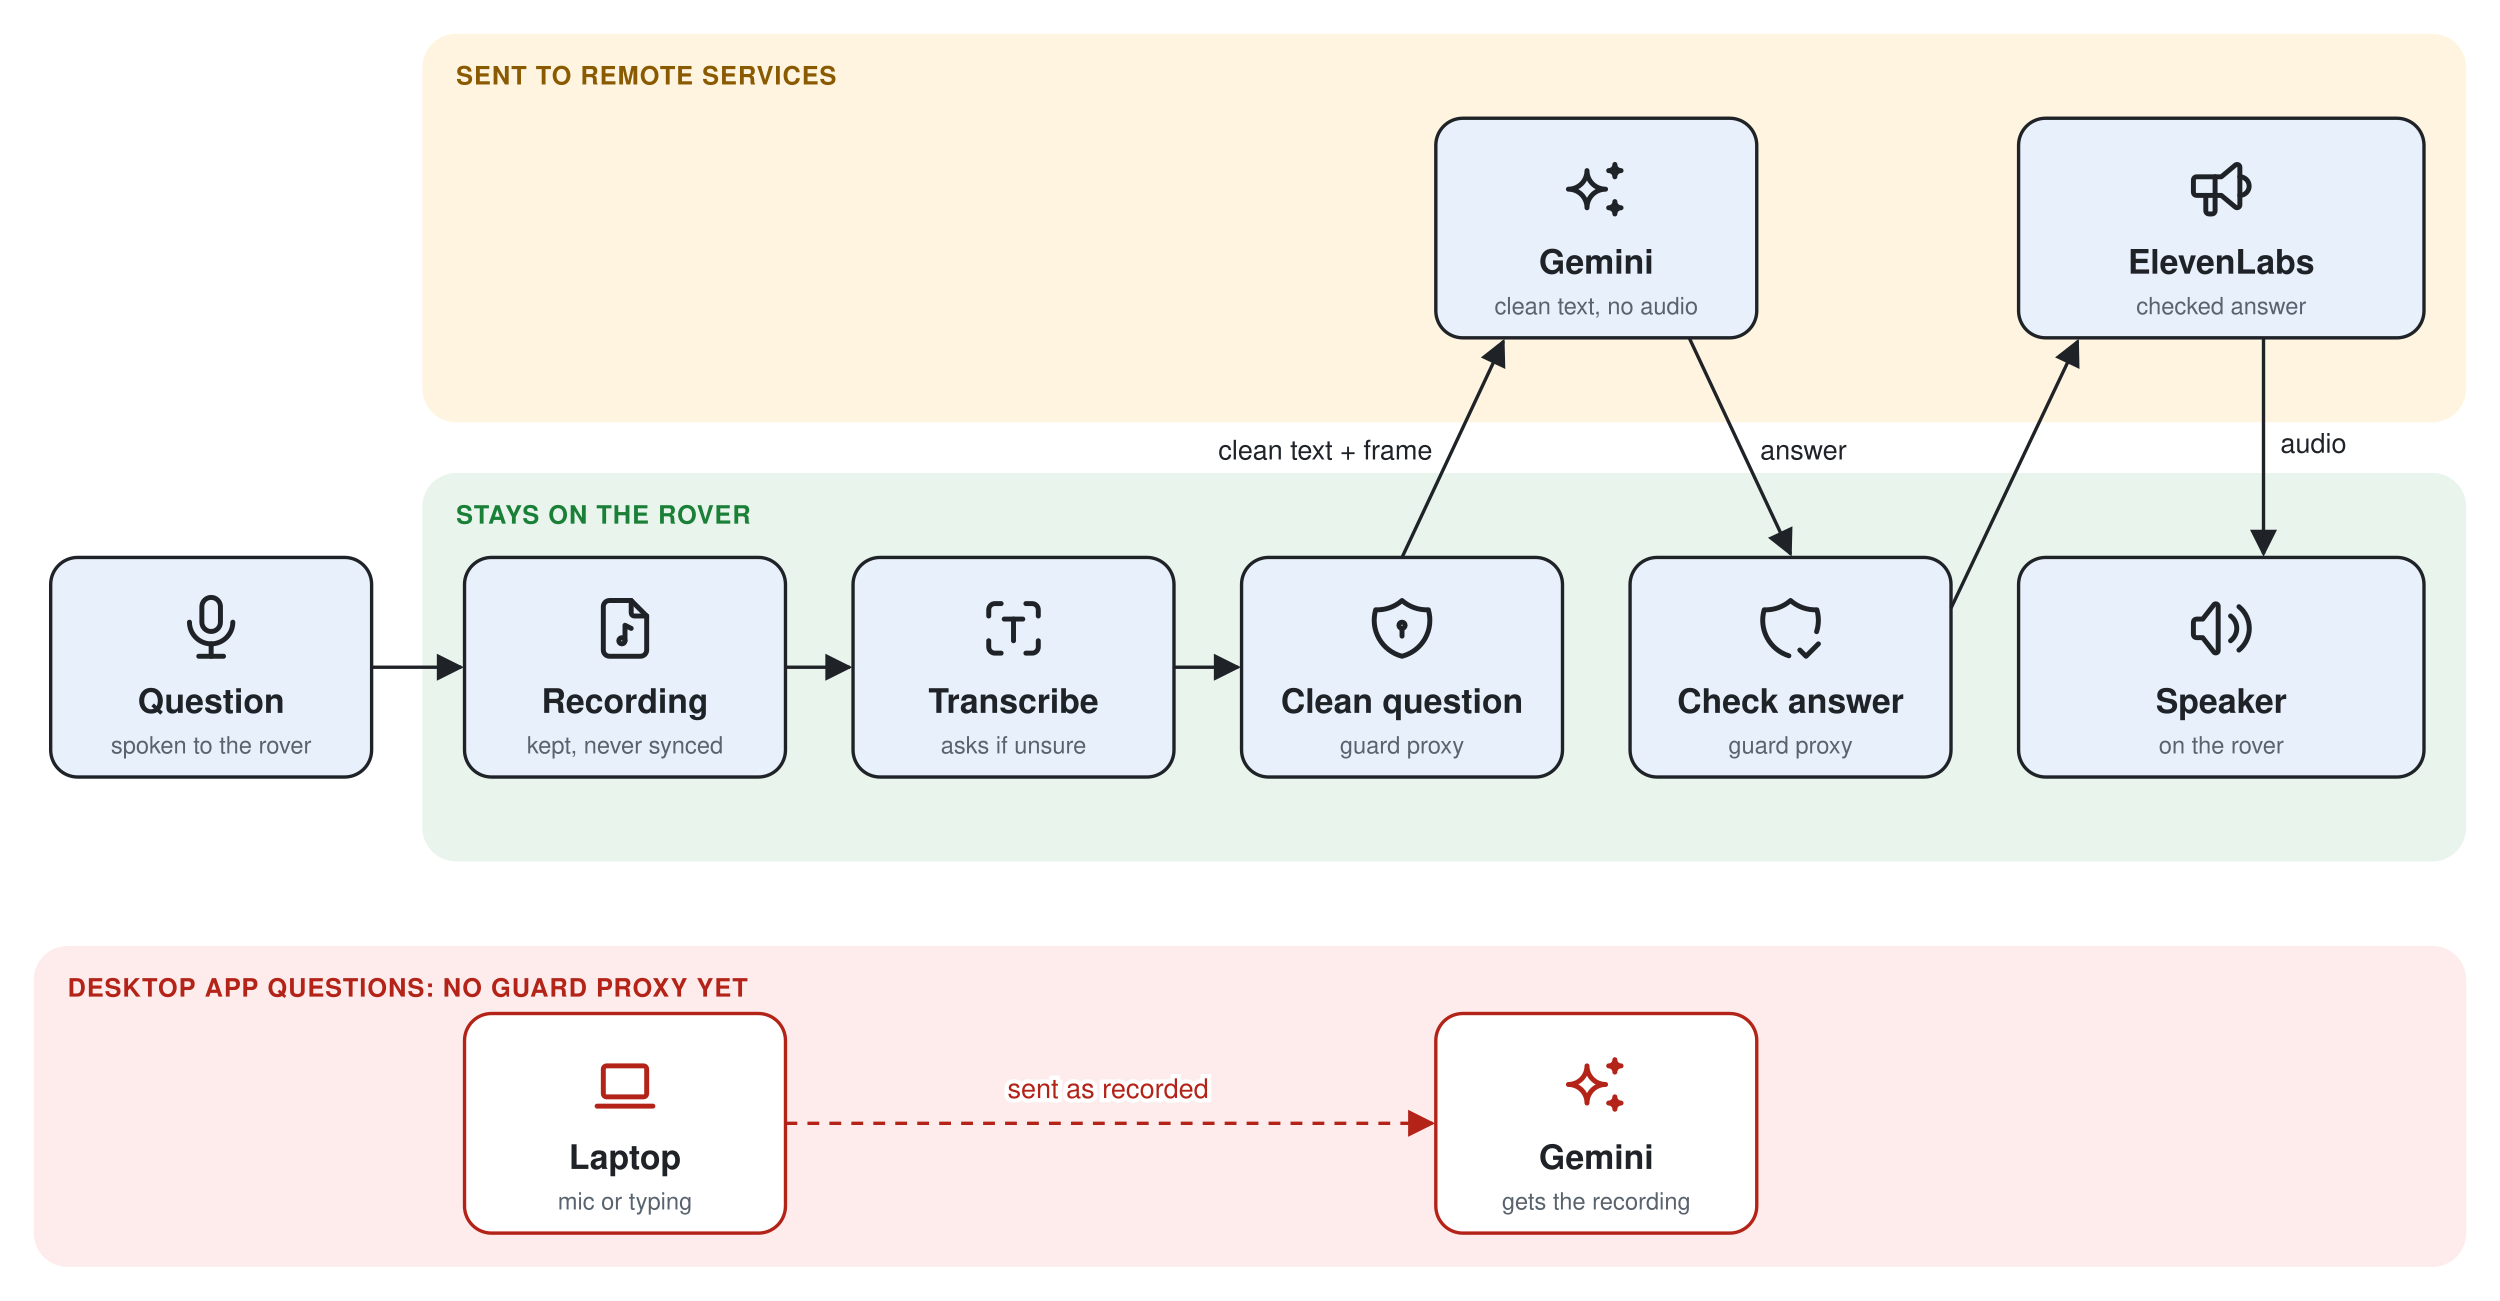
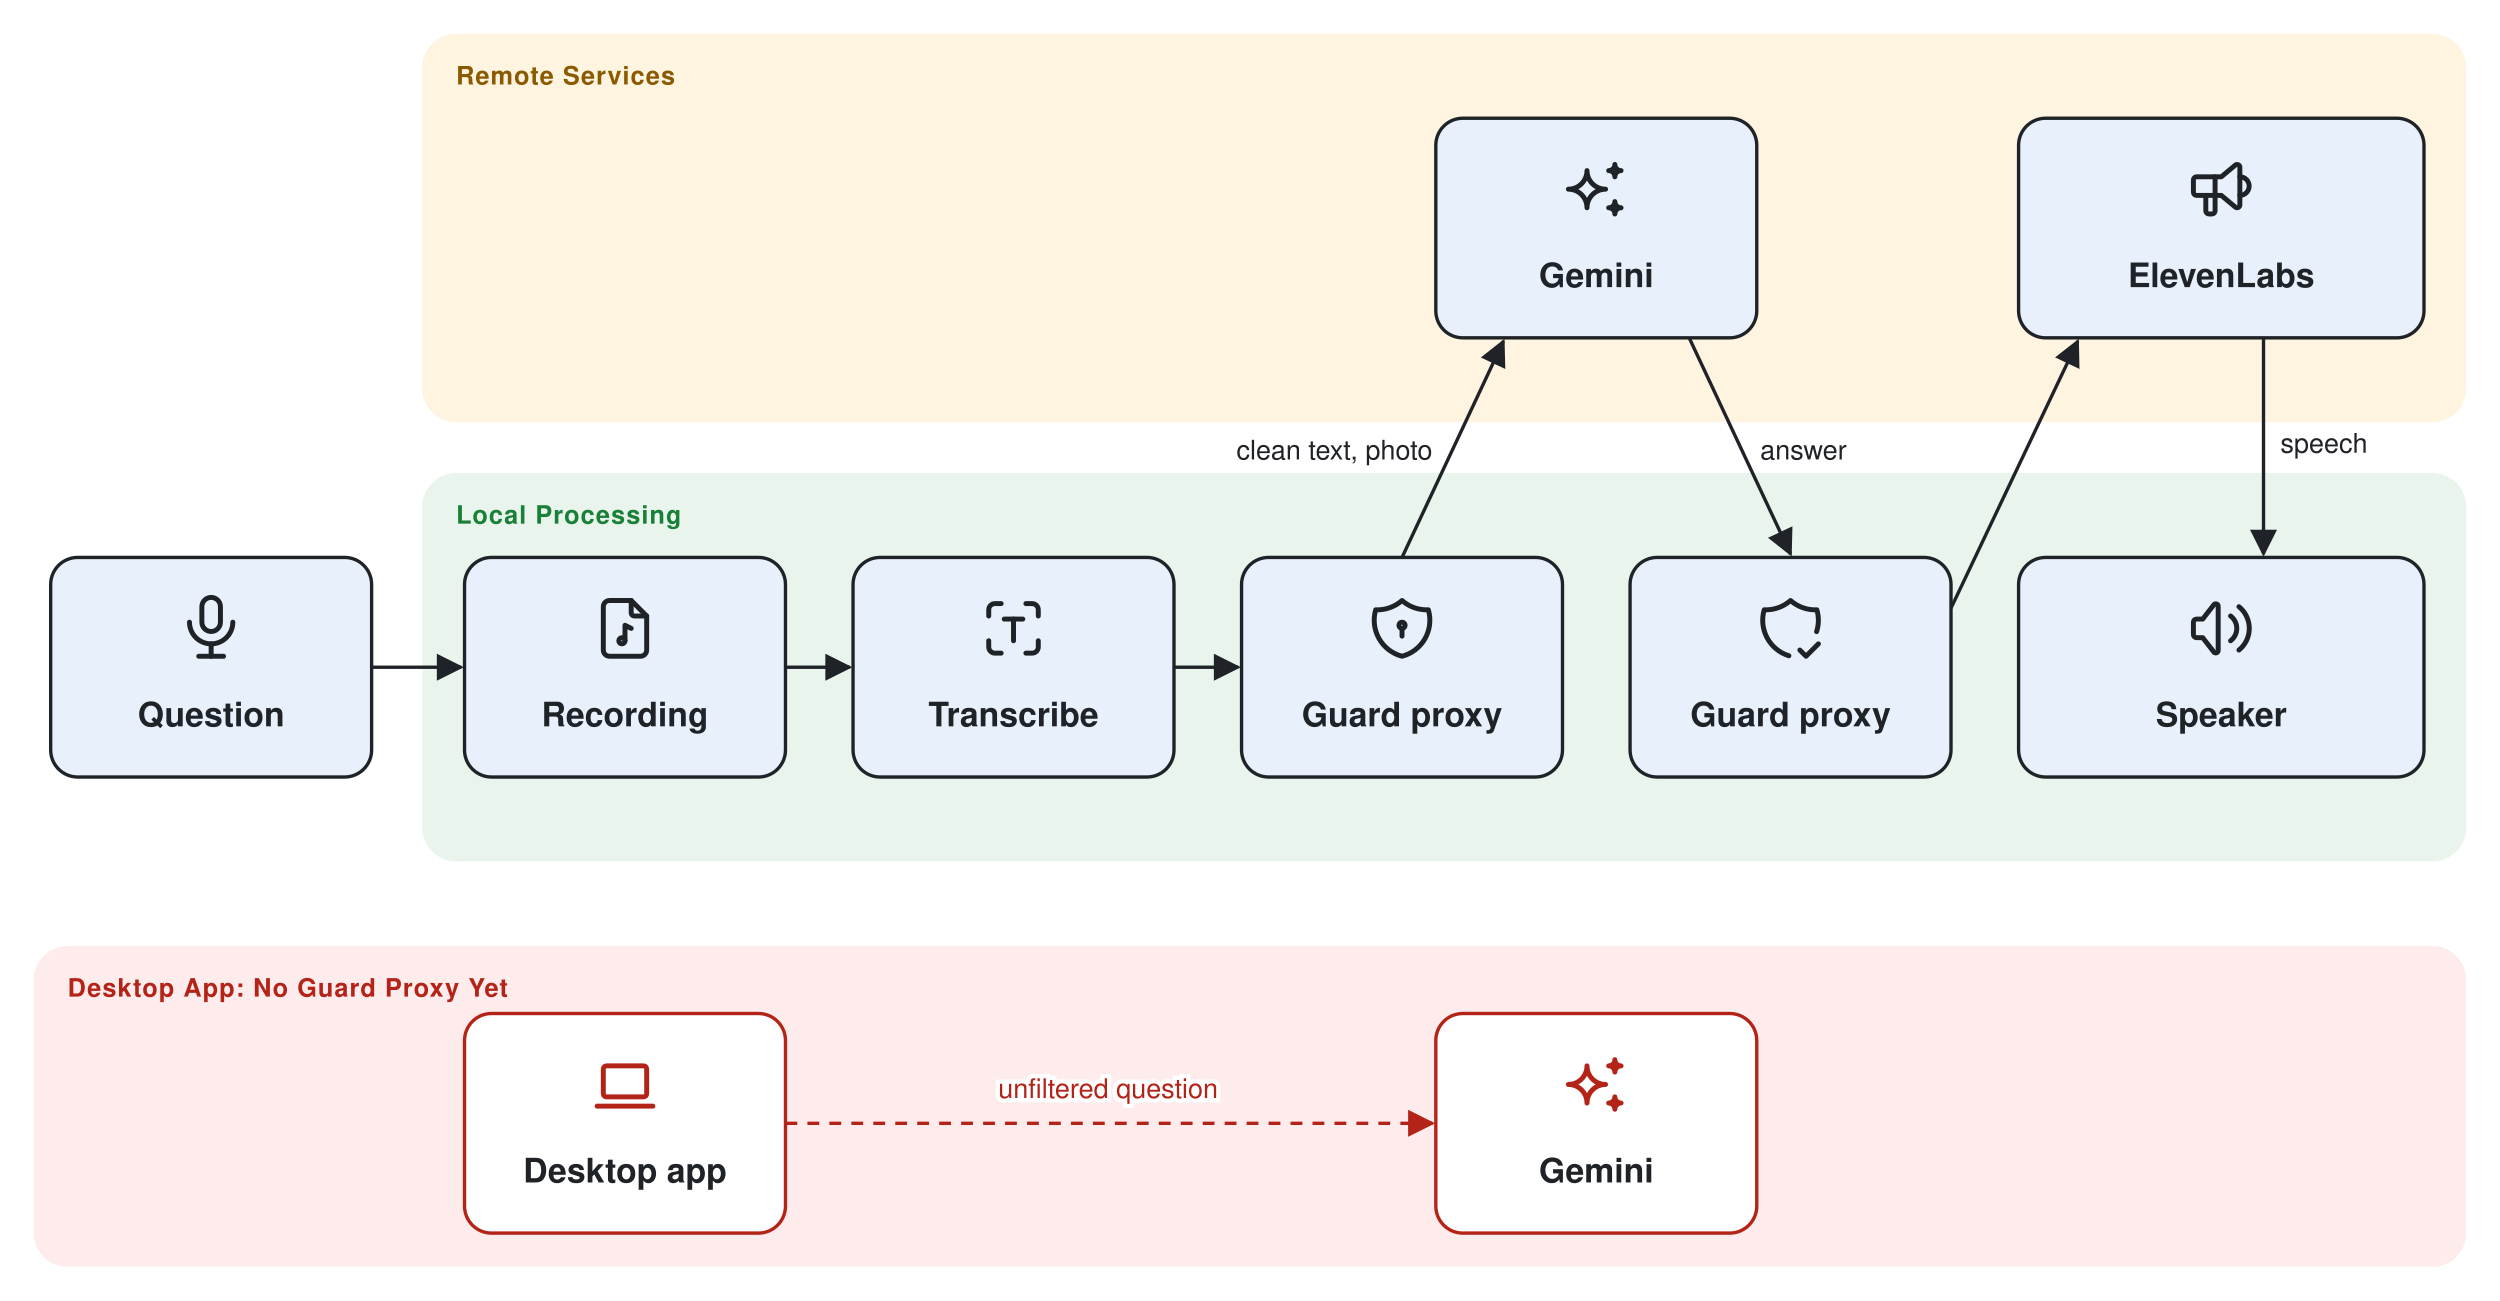
<svg xmlns="http://www.w3.org/2000/svg" viewBox="0 0 1480 770" width="1480" height="770" font-family="-apple-system, 'Segoe UI', Helvetica, Arial, sans-serif" role="img" aria-label="The guard proxy. The spoken question stays on the rover: Whisper turns it into text and the guard proxy removes personal information, so Gemini receives only clean text and a camera frame. The proxy checks the answer before ElevenLabs speaks it. Questions asked in the desktop app reach Gemini as recorded, because the proxy does not cover them yet.">
  <defs>
    <marker id="head" viewBox="0 0 10 10" refX="9" refY="5" markerWidth="8" markerHeight="8" orient="auto">
      <path d="M0,0 L10,5 L0,10 z" fill="#1f2328" />
    </marker>
    <marker id="tail" viewBox="0 0 10 10" refX="1" refY="5" markerWidth="8" markerHeight="8" orient="auto">
      <path d="M10,0 L0,5 L10,10 z" fill="#1f2328" />
    </marker>
    <marker id="head-red" viewBox="0 0 10 10" refX="9" refY="5" markerWidth="8" markerHeight="8" orient="auto">
      <path d="M0,0 L10,5 L0,10 z" fill="#b42318" />
    </marker>
  </defs>
  <rect width="1480" height="770" fill="#ffffff" />
  <rect x="250" y="20" width="1210" height="230" rx="20" fill="#fff4e0" />
-   <text x="270" y="50" font-size="15" font-weight="700" letter-spacing="0.6" fill="#8a5a00">SENT TO REMOTE SERVICES</text>
+   <text x="270" y="50" font-size="15" font-weight="700" letter-spacing="0.6" fill="#8a5a00">Remote Services</text>
  <rect x="250" y="280" width="1210" height="230" rx="20" fill="#e9f5ec" />
-   <text x="270" y="310" font-size="15" font-weight="700" letter-spacing="0.6" fill="#1a7f37">STAYS ON THE ROVER</text>
+   <text x="270" y="310" font-size="15" font-weight="700" letter-spacing="0.6" fill="#1a7f37">Local Processing</text>
  <rect x="20" y="560" width="1440" height="190" rx="20" fill="#fdeceb" />
-   <text x="40" y="590" font-size="15" font-weight="700" letter-spacing="0.6" fill="#b42318">DESKTOP APP QUESTIONS: NO GUARD PROXY YET</text>
+   <text x="40" y="590" font-size="15" font-weight="700" letter-spacing="0.6" fill="#b42318">Desktop App: No Guard Proxy Yet</text>
  <rect x="30" y="330" width="190" height="130" rx="16" fill="#e8f1fb" stroke="#1f2328" stroke-width="2" />
  <g transform="translate(103.0,350) scale(1.833333)" fill="none" stroke="#1f2328" stroke-width="1.6" stroke-linecap="round" stroke-linejoin="round">
    <path d="M9 5a3 3 0 0 1 3 -3a3 3 0 0 1 3 3v5a3 3 0 0 1 -3 3a3 3 0 0 1 -3 -3l0 -5" />
    <path d="M5 10a7 7 0 0 0 14 0" />
    <path d="M8 21l8 0" />
    <path d="M12 17l0 4" />
  </g>
-   <text x="125.0" y="422" text-anchor="middle" font-size="20" font-weight="600" fill="#1f2328">Question</text>
-   <text x="125.0" y="446" text-anchor="middle" font-size="14" fill="#59636e">spoken to the rover</text>
+   <text x="125.0" y="430" text-anchor="middle" font-size="20" font-weight="600" fill="#1f2328">Question</text>
  <rect x="275" y="330" width="190" height="130" rx="16" fill="#e8f1fb" stroke="#1f2328" stroke-width="2" />
  <g transform="translate(348.0,350) scale(1.833333)" fill="none" stroke="#1f2328" stroke-width="1.6" stroke-linecap="round" stroke-linejoin="round">
    <path d="M14 3v4a1 1 0 0 0 1 1h4" />
    <path d="M17 21h-10a2 2 0 0 1 -2 -2v-14a2 2 0 0 1 2 -2h7l5 5v11a2 2 0 0 1 -2 2" />
    <path d="M10 16a1 1 0 1 0 2 0a1 1 0 1 0 -2 0" />
    <path d="M12 16l0 -5l2 1" />
  </g>
-   <text x="370.0" y="422" text-anchor="middle" font-size="20" font-weight="600" fill="#1f2328">Recording</text>
-   <text x="370.0" y="446" text-anchor="middle" font-size="14" fill="#59636e">kept, never synced</text>
+   <text x="370.0" y="430" text-anchor="middle" font-size="20" font-weight="600" fill="#1f2328">Recording</text>
  <rect x="505" y="330" width="190" height="130" rx="16" fill="#e8f1fb" stroke="#1f2328" stroke-width="2" />
  <g transform="translate(578.0,350) scale(1.833333)" fill="none" stroke="#1f2328" stroke-width="1.6" stroke-linecap="round" stroke-linejoin="round">
    <path d="M4 8v-2a2 2 0 0 1 2 -2h2" />
    <path d="M4 16v2a2 2 0 0 0 2 2h2" />
    <path d="M16 4h2a2 2 0 0 1 2 2v2" />
    <path d="M16 20h2a2 2 0 0 0 2 -2v-2" />
    <path d="M12 16v-7" />
    <path d="M9 9h6" />
  </g>
-   <text x="600.0" y="422" text-anchor="middle" font-size="20" font-weight="600" fill="#1f2328">Transcribe</text>
-   <text x="600.0" y="446" text-anchor="middle" font-size="14" fill="#59636e">asks if unsure</text>
+   <text x="600.0" y="430" text-anchor="middle" font-size="20" font-weight="600" fill="#1f2328">Transcribe</text>
  <rect x="735" y="330" width="190" height="130" rx="16" fill="#e8f1fb" stroke="#1f2328" stroke-width="2" />
  <g transform="translate(808.0,350) scale(1.833333)" fill="none" stroke="#1f2328" stroke-width="1.6" stroke-linecap="round" stroke-linejoin="round">
    <path d="M12 3a12 12 0 0 0 8.5 3a12 12 0 0 1 -8.5 15a12 12 0 0 1 -8.5 -15a12 12 0 0 0 8.5 -3" />
    <path d="M11 11a1 1 0 1 0 2 0a1 1 0 1 0 -2 0" />
    <path d="M12 12l0 2.5" />
  </g>
-   <text x="830.0" y="422" text-anchor="middle" font-size="20" font-weight="600" fill="#1f2328">Clean question</text>
-   <text x="830.0" y="446" text-anchor="middle" font-size="14" fill="#59636e">guard proxy</text>
+   <text x="830.0" y="430" text-anchor="middle" font-size="20" font-weight="600" fill="#1f2328">Guard proxy</text>
  <rect x="965" y="330" width="190" height="130" rx="16" fill="#e8f1fb" stroke="#1f2328" stroke-width="2" />
  <g transform="translate(1038.0,350) scale(1.833333)" fill="none" stroke="#1f2328" stroke-width="1.6" stroke-linecap="round" stroke-linejoin="round">
    <path d="M11.46 20.846a12 12 0 0 1 -7.96 -14.846a12 12 0 0 0 8.5 -3a12 12 0 0 0 8.5 3a12 12 0 0 1 -.09 7.06" />
    <path d="M15 19l2 2l4 -4" />
  </g>
-   <text x="1060.0" y="422" text-anchor="middle" font-size="20" font-weight="600" fill="#1f2328">Check answer</text>
-   <text x="1060.0" y="446" text-anchor="middle" font-size="14" fill="#59636e">guard proxy</text>
+   <text x="1060.0" y="430" text-anchor="middle" font-size="20" font-weight="600" fill="#1f2328">Guard proxy</text>
  <rect x="1195" y="330" width="240" height="130" rx="16" fill="#e8f1fb" stroke="#1f2328" stroke-width="2" />
  <g transform="translate(1293.0,350) scale(1.833333)" fill="none" stroke="#1f2328" stroke-width="1.6" stroke-linecap="round" stroke-linejoin="round">
    <path d="M15 8a5 5 0 0 1 0 8" />
    <path d="M17.7 5a9 9 0 0 1 0 14" />
    <path d="M6 15h-2a1 1 0 0 1 -1 -1v-4a1 1 0 0 1 1 -1h2l3.5 -4.5a.8 .8 0 0 1 1.5 .5v14a.8 .8 0 0 1 -1.5 .5l-3.5 -4.5" />
  </g>
-   <text x="1315.0" y="422" text-anchor="middle" font-size="20" font-weight="600" fill="#1f2328">Speaker</text>
-   <text x="1315.0" y="446" text-anchor="middle" font-size="14" fill="#59636e">on the rover</text>
+   <text x="1315.0" y="430" text-anchor="middle" font-size="20" font-weight="600" fill="#1f2328">Speaker</text>
  <rect x="850" y="70" width="190" height="130" rx="16" fill="#e8f1fb" stroke="#1f2328" stroke-width="2" />
  <g transform="translate(923.0,90) scale(1.833333)" fill="none" stroke="#1f2328" stroke-width="1.6" stroke-linecap="round" stroke-linejoin="round">
    <path d="M16 18a2 2 0 0 1 2 2a2 2 0 0 1 2 -2a2 2 0 0 1 -2 -2a2 2 0 0 1 -2 2m0 -12a2 2 0 0 1 2 2a2 2 0 0 1 2 -2a2 2 0 0 1 -2 -2a2 2 0 0 1 -2 2m-7 12a6 6 0 0 1 6 -6a6 6 0 0 1 -6 -6a6 6 0 0 1 -6 6a6 6 0 0 1 6 6" />
  </g>
-   <text x="945.0" y="162" text-anchor="middle" font-size="20" font-weight="600" fill="#1f2328">Gemini</text>
-   <text x="945.0" y="186" text-anchor="middle" font-size="14" fill="#59636e">clean text, no audio</text>
+   <text x="945.0" y="170" text-anchor="middle" font-size="20" font-weight="600" fill="#1f2328">Gemini</text>
  <rect x="1195" y="70" width="240" height="130" rx="16" fill="#e8f1fb" stroke="#1f2328" stroke-width="2" />
  <g transform="translate(1293.0,90) scale(1.833333)" fill="none" stroke="#1f2328" stroke-width="1.6" stroke-linecap="round" stroke-linejoin="round">
    <path d="M18 8a3 3 0 0 1 0 6" />
    <path d="M10 8v11a1 1 0 0 1 -1 1h-1a1 1 0 0 1 -1 -1v-5" />
    <path d="M12 8l4.524 -3.77a.9 .9 0 0 1 1.476 .692v12.156a.9 .9 0 0 1 -1.476 .692l-4.524 -3.77h-8a1 1 0 0 1 -1 -1v-4a1 1 0 0 1 1 -1h8" />
  </g>
-   <text x="1315.0" y="162" text-anchor="middle" font-size="20" font-weight="600" fill="#1f2328">ElevenLabs</text>
-   <text x="1315.0" y="186" text-anchor="middle" font-size="14" fill="#59636e">checked answer</text>
+   <text x="1315.0" y="170" text-anchor="middle" font-size="20" font-weight="600" fill="#1f2328">ElevenLabs</text>
  <rect x="275" y="600" width="190" height="130" rx="16" fill="#ffffff" stroke="#b42318" stroke-width="2" />
  <g transform="translate(348.0,620) scale(1.833333)" fill="none" stroke="#b42318" stroke-width="1.6" stroke-linecap="round" stroke-linejoin="round">
    <path d="M3 19l18 0" />
    <path d="M5 7a1 1 0 0 1 1 -1h12a1 1 0 0 1 1 1v8a1 1 0 0 1 -1 1h-12a1 1 0 0 1 -1 -1l0 -8" />
  </g>
-   <text x="370.0" y="692" text-anchor="middle" font-size="20" font-weight="600" fill="#1f2328">Laptop</text>
-   <text x="370.0" y="716" text-anchor="middle" font-size="14" fill="#59636e">mic or typing</text>
+   <text x="370.0" y="700" text-anchor="middle" font-size="20" font-weight="600" fill="#1f2328">Desktop app</text>
  <rect x="850" y="600" width="190" height="130" rx="16" fill="#ffffff" stroke="#b42318" stroke-width="2" />
  <g transform="translate(923.0,620) scale(1.833333)" fill="none" stroke="#b42318" stroke-width="1.6" stroke-linecap="round" stroke-linejoin="round">
    <path d="M16 18a2 2 0 0 1 2 2a2 2 0 0 1 2 -2a2 2 0 0 1 -2 -2a2 2 0 0 1 -2 2m0 -12a2 2 0 0 1 2 2a2 2 0 0 1 2 -2a2 2 0 0 1 -2 -2a2 2 0 0 1 -2 2m-7 12a6 6 0 0 1 6 -6a6 6 0 0 1 -6 -6a6 6 0 0 1 -6 6a6 6 0 0 1 6 6" />
  </g>
-   <text x="945.0" y="692" text-anchor="middle" font-size="20" font-weight="600" fill="#1f2328">Gemini</text>
-   <text x="945.0" y="716" text-anchor="middle" font-size="14" fill="#59636e">gets the recording</text>
+   <text x="945.0" y="700" text-anchor="middle" font-size="20" font-weight="600" fill="#1f2328">Gemini</text>
  <polyline points="220,395.0 273,395.0" fill="none" stroke="#1f2328" stroke-width="2" marker-end="url(#head)" />
  <polyline points="465,395.0 503,395.0" fill="none" stroke="#1f2328" stroke-width="2" marker-end="url(#head)" />
  <polyline points="695,395.0 733,395.0" fill="none" stroke="#1f2328" stroke-width="2" marker-end="url(#head)" />
  <polyline points="830,330 890,202" fill="none" stroke="#1f2328" stroke-width="2" marker-end="url(#head)" />
-   <text x="848" y="272" text-anchor="end" font-size="16" fill="#1f2328" stroke="#ffffff" stroke-width="5" paint-order="stroke">clean text + frame</text>
+   <text x="848" y="272" text-anchor="end" font-size="16" fill="#1f2328" stroke="#ffffff" stroke-width="5" paint-order="stroke">clean text, photo</text>
  <polyline points="1000,200 1060,328" fill="none" stroke="#1f2328" stroke-width="2" marker-end="url(#head)" />
  <text x="1042" y="272" text-anchor="start" font-size="16" fill="#1f2328" stroke="#ffffff" stroke-width="5" paint-order="stroke">answer</text>
  <polyline points="1155,360 1230,202" fill="none" stroke="#1f2328" stroke-width="2" marker-end="url(#head)" />
  <polyline points="1340,200 1340,328" fill="none" stroke="#1f2328" stroke-width="2" marker-end="url(#head)" />
-   <text x="1350" y="268" text-anchor="start" font-size="16" fill="#1f2328" stroke="#ffffff" stroke-width="5" paint-order="stroke">audio</text>
+   <text x="1350" y="268" text-anchor="start" font-size="16" fill="#1f2328" stroke="#ffffff" stroke-width="5" paint-order="stroke">speech</text>
  <polyline points="465,665 848,665" fill="none" stroke="#b42318" stroke-width="2" stroke-dasharray="7 6" marker-end="url(#head-red)" />
-   <text x="656" y="650" text-anchor="middle" font-size="16" fill="#b42318" stroke="#ffffff" stroke-width="5" paint-order="stroke">sent as recorded</text>
+   <text x="656" y="650" text-anchor="middle" font-size="16" fill="#b42318" stroke="#ffffff" stroke-width="5" paint-order="stroke">unfiltered question</text>
</svg>
